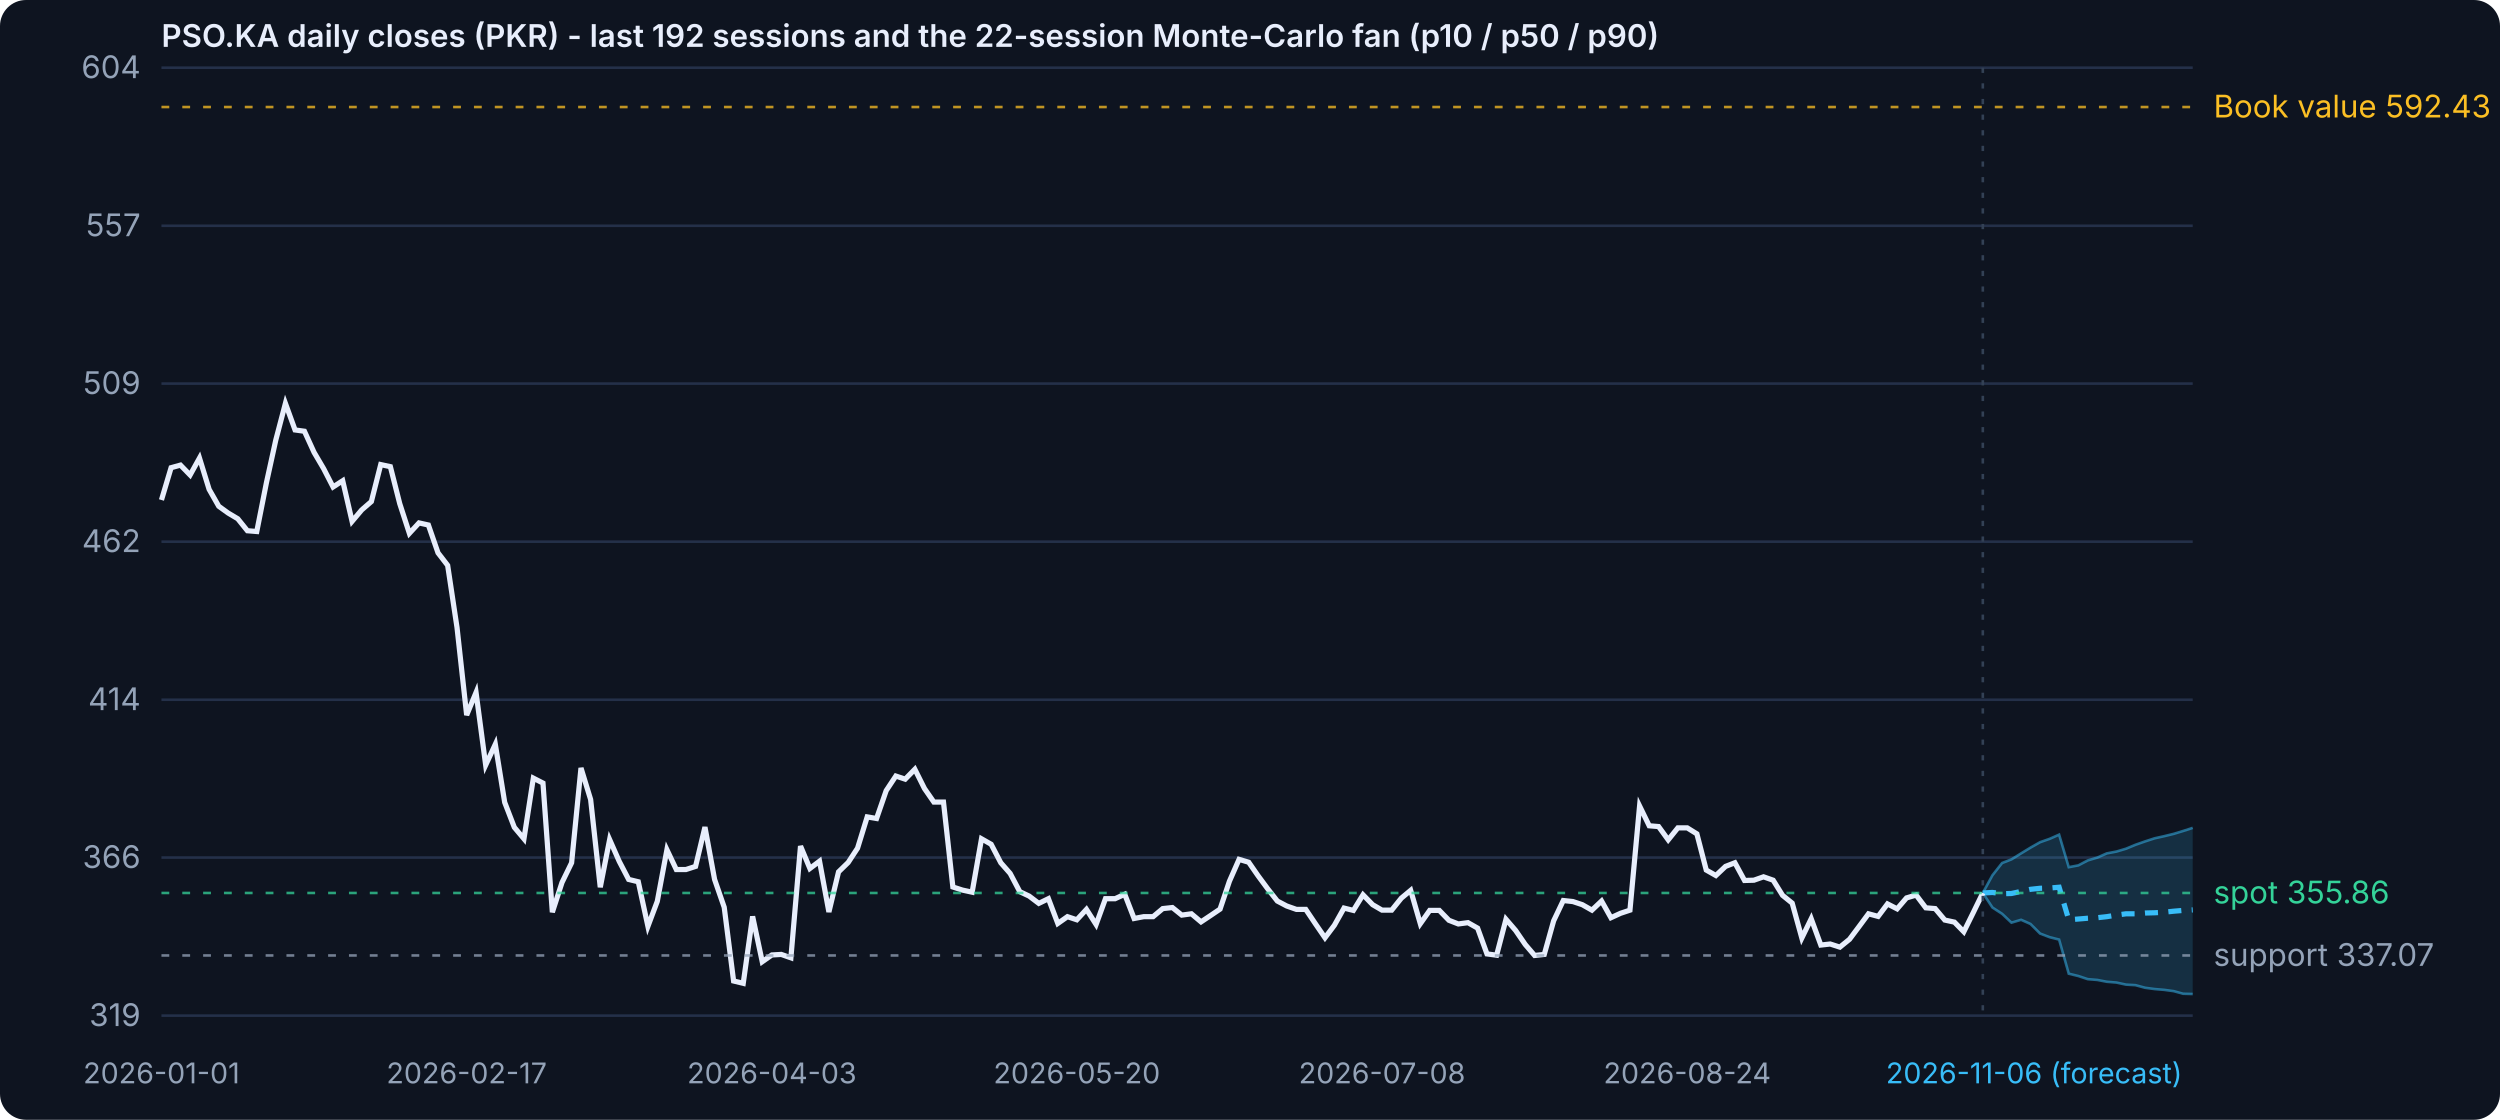
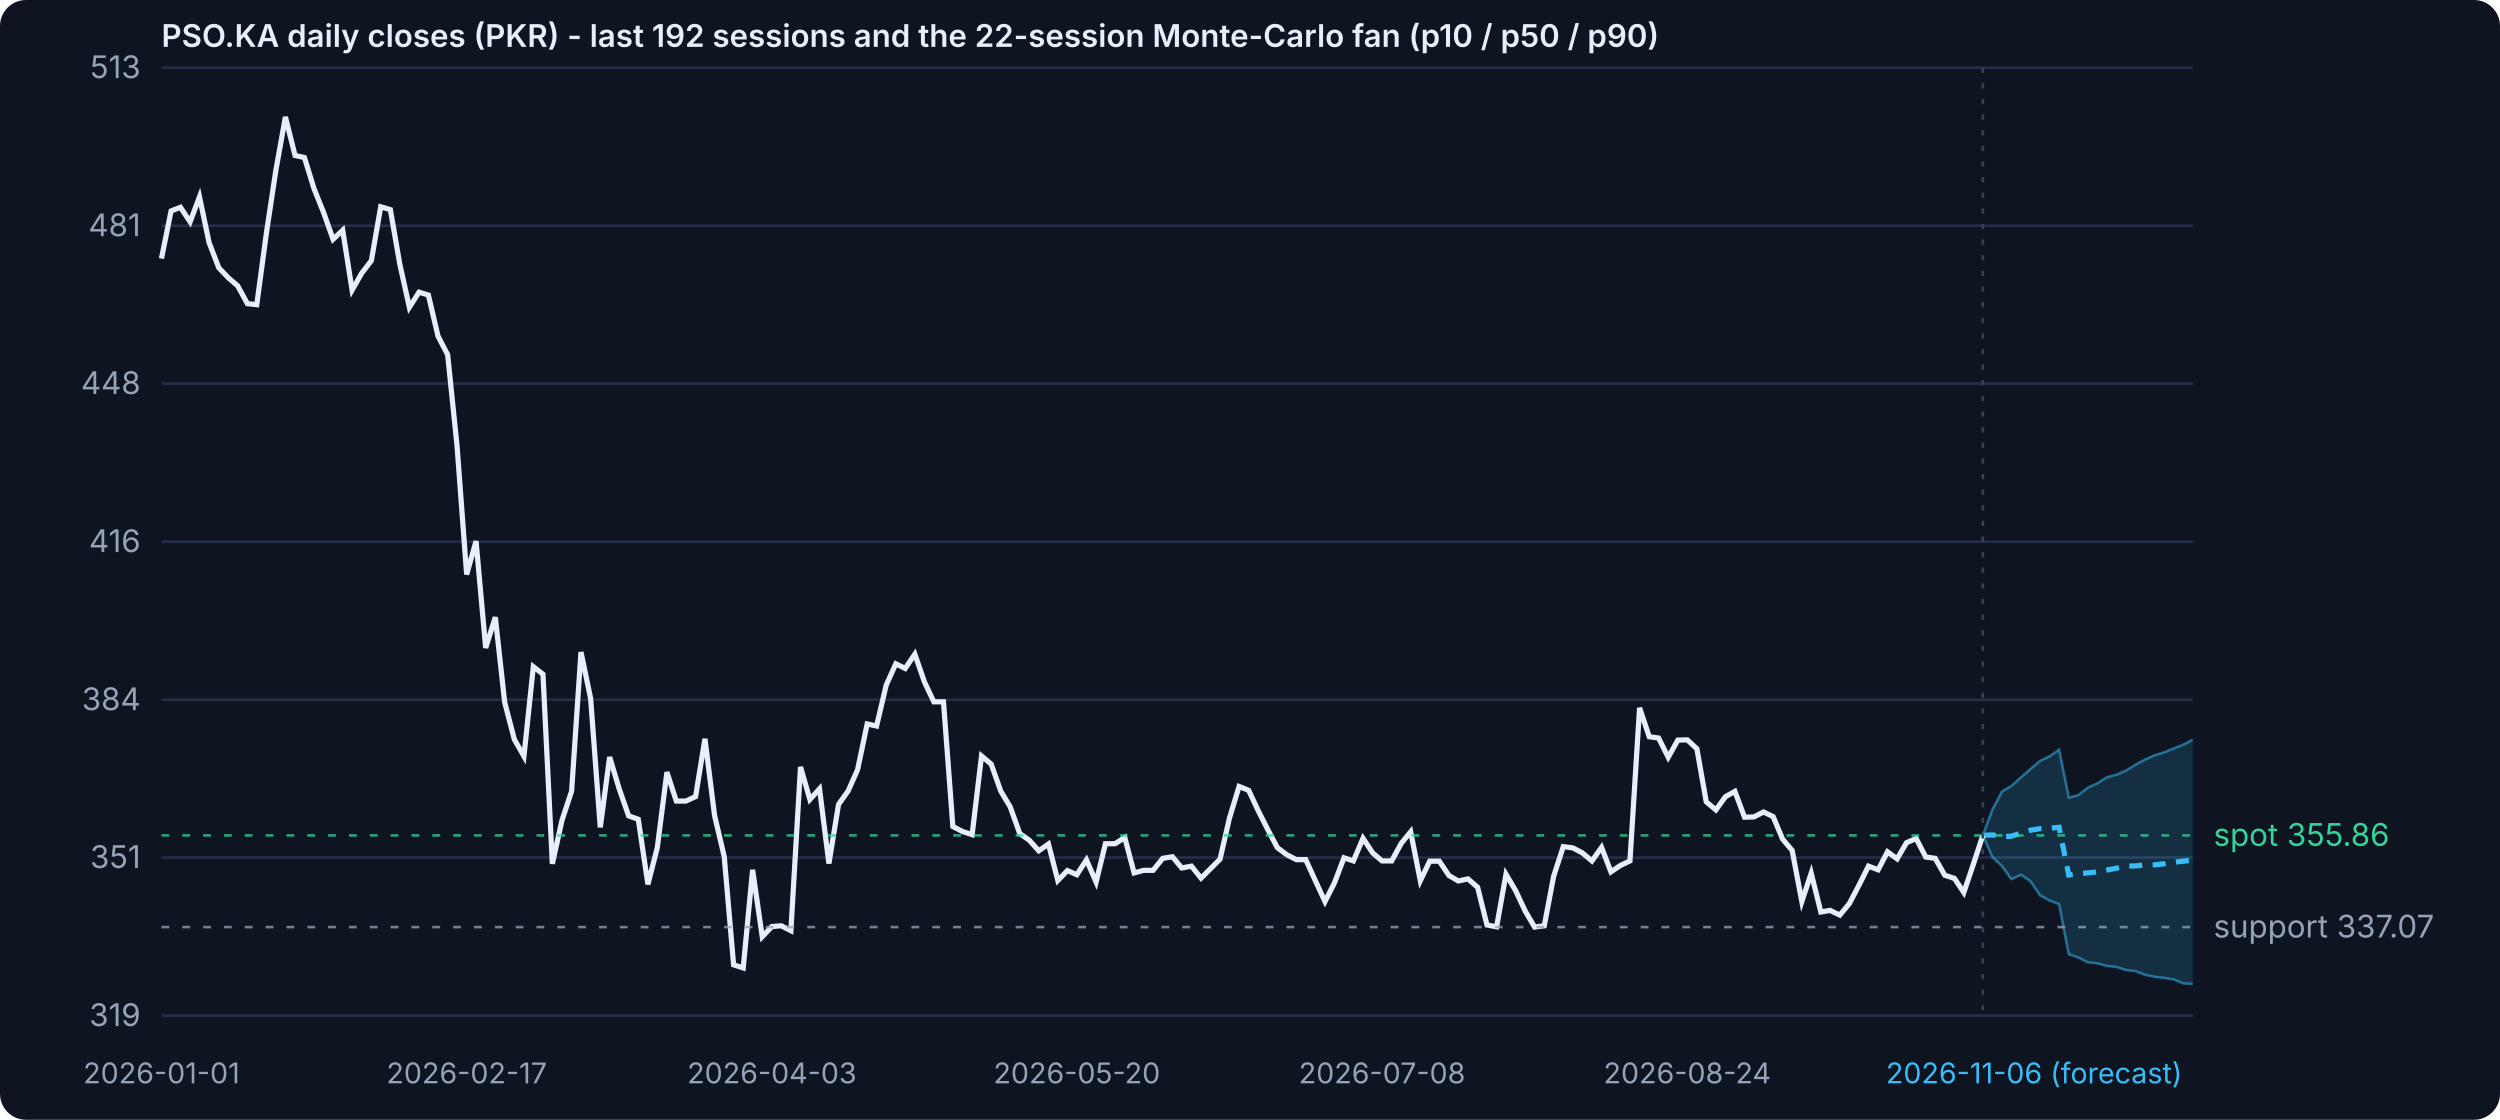
<svg xmlns="http://www.w3.org/2000/svg" viewBox="0 0 960 430" font-family="Inter,Segoe UI,system-ui,sans-serif" font-size="12">
  <rect width="960" height="430" fill="#0e1420" rx="10" />
  <line x1="62" y1="390.0" x2="842" y2="390.0" stroke="#243049" stroke-width="1" />
  <text x="54" y="394.0" fill="#94a3b8" text-anchor="end">319</text>
  <line x1="62" y1="329.3" x2="842" y2="329.3" stroke="#243049" stroke-width="1" />
-   <text x="54" y="333.3" fill="#94a3b8" text-anchor="end">366</text>
+   <text x="54" y="333.3" fill="#94a3b8" text-anchor="end">351</text>
  <line x1="62" y1="268.7" x2="842" y2="268.7" stroke="#243049" stroke-width="1" />
-   <text x="54" y="272.7" fill="#94a3b8" text-anchor="end">414</text>
+   <text x="54" y="272.7" fill="#94a3b8" text-anchor="end">384</text>
  <line x1="62" y1="208.0" x2="842" y2="208.0" stroke="#243049" stroke-width="1" />
-   <text x="54" y="212.0" fill="#94a3b8" text-anchor="end">462</text>
+   <text x="54" y="212.0" fill="#94a3b8" text-anchor="end">416</text>
  <line x1="62" y1="147.3" x2="842" y2="147.3" stroke="#243049" stroke-width="1" />
-   <text x="54" y="151.3" fill="#94a3b8" text-anchor="end">509</text>
+   <text x="54" y="151.3" fill="#94a3b8" text-anchor="end">448</text>
  <line x1="62" y1="86.7" x2="842" y2="86.7" stroke="#243049" stroke-width="1" />
-   <text x="54" y="90.7" fill="#94a3b8" text-anchor="end">557</text>
+   <text x="54" y="90.7" fill="#94a3b8" text-anchor="end">481</text>
  <line x1="62" y1="26.0" x2="842" y2="26.0" stroke="#243049" stroke-width="1" />
-   <text x="54" y="30.0" fill="#94a3b8" text-anchor="end">604</text>
-   <polygon points="761.4,342.9 765.1,336.1 768.8,331.4 772.4,330.0 776.1,327.7 779.7,325.5 783.4,323.4 787.1,322.1 790.7,320.5 794.4,333.0 798.1,332.3 801.7,330.4 805.4,329.3 809.0,327.7 812.7,327.0 816.4,325.9 820.0,324.4 823.7,323.1 827.4,321.9 831.0,321.1 834.7,320.2 838.3,319.1 842.0,317.9 842.0,381.7 838.3,381.6 834.7,380.6 831.0,380.1 827.4,379.8 823.7,379.3 820.0,378.3 816.4,378.1 812.7,377.3 809.0,377.0 805.4,376.3 801.7,376.0 798.1,374.8 794.4,373.9 790.7,360.8 787.1,359.9 783.4,358.5 779.7,354.8 776.1,353.2 772.4,354.3 768.8,350.9 765.1,348.5 761.4,342.9" fill="#38bdf8" opacity="0.16" />
-   <polyline points="761.4,342.9 765.1,342.7 768.8,343.2 772.4,343.1 776.1,342.3 779.7,341.5 783.4,341.1 787.1,341.0 790.7,340.7 794.4,353.2 798.1,352.9 801.7,352.6 805.4,352.4 809.0,352.0 812.7,351.4 816.4,350.9 820.0,350.9 823.7,350.6 827.4,350.5 831.0,350.3 834.7,349.9 838.3,349.6 842.0,349.4" fill="none" stroke="#38bdf8" stroke-width="2" stroke-dasharray="5 4" />
-   <polyline points="761.4,342.9 765.1,348.5 768.8,350.9 772.4,354.3 776.1,353.2 779.7,354.8 783.4,358.5 787.1,359.9 790.7,360.8 794.4,373.9 798.1,374.8 801.7,376.0 805.4,376.3 809.0,377.0 812.7,377.3 816.4,378.1 820.0,378.3 823.7,379.3 827.4,379.8 831.0,380.1 834.7,380.6 838.3,381.6 842.0,381.7" fill="none" stroke="#38bdf8" stroke-width="1" opacity="0.5" />
-   <polyline points="761.4,342.9 765.1,336.1 768.8,331.4 772.4,330.0 776.1,327.7 779.7,325.5 783.4,323.4 787.1,322.1 790.7,320.5 794.4,333.0 798.1,332.3 801.7,330.4 805.4,329.3 809.0,327.7 812.7,327.0 816.4,325.9 820.0,324.4 823.7,323.1 827.4,321.9 831.0,321.1 834.7,320.2 838.3,319.1 842.0,317.9" fill="none" stroke="#38bdf8" stroke-width="1" opacity="0.5" />
-   <polyline points="62.0,192.0 65.7,179.6 69.3,178.6 73.0,182.4 76.6,175.9 80.3,187.9 84.0,194.4 87.6,197.0 91.3,199.2 95.0,203.8 98.6,204.1 102.3,185.4 105.9,169.0 109.6,154.9 113.3,165.1 116.9,165.6 120.6,173.7 124.3,180.0 127.9,187.0 131.6,184.6 135.2,200.2 138.9,195.8 142.6,192.6 146.2,178.4 149.9,179.2 153.5,193.4 157.2,204.8 160.9,200.8 164.5,201.6 168.2,212.3 171.9,217.1 175.5,241.0 179.2,274.6 182.8,265.9 186.5,293.8 190.2,285.8 193.8,308.1 197.5,317.7 201.2,322.1 204.8,298.8 208.5,300.7 212.1,350.3 215.8,338.9 219.5,331.3 223.1,294.9 226.8,307.0 230.5,340.7 234.1,322.4 237.8,330.8 241.4,337.7 245.1,338.6 248.8,355.7 252.4,346.1 256.1,326.3 259.7,333.9 263.4,333.9 267.1,332.7 270.7,317.6 274.4,337.7 278.1,348.4 281.7,376.7 285.4,377.6 289.0,351.9 292.7,369.3 296.4,366.7 300.0,366.5 303.7,367.8 307.4,324.9 311.0,333.5 314.7,330.7 318.3,350.2 322.0,334.8 325.7,331.2 329.3,325.7 333.0,313.7 336.6,314.3 340.3,303.6 344.0,298.0 347.6,299.2 351.3,295.4 355.0,302.8 358.6,308.0 362.3,308.0 365.9,340.6 369.6,341.8 373.3,342.6 376.9,322.1 380.6,324.2 384.3,331.3 387.9,335.4 391.6,342.4 395.2,344.1 398.9,346.9 402.6,345.1 406.2,354.6 409.9,352.0 413.5,353.2 417.2,349.2 420.9,355.0 424.5,345.1 428.2,345.1 431.9,343.4 435.5,352.7 439.2,352.0 442.8,352.0 446.5,348.9 450.2,348.5 453.8,351.4 457.5,350.9 461.2,354.0 464.8,351.6 468.5,349.1 472.1,338.4 475.8,330.0 479.5,331.1 483.1,336.3 486.8,341.3 490.5,346.0 494.1,347.9 497.8,349.2 501.4,349.2 505.1,354.7 508.8,360.1 512.4,355.3 516.1,348.7 519.7,349.6 523.4,343.6 527.1,347.4 530.7,349.5 534.4,349.5 538.1,344.9 541.7,341.9 545.4,354.7 549.0,349.6 552.7,349.6 556.4,353.4 560.0,354.8 563.7,354.3 567.4,356.4 571.0,366.3 574.7,366.8 578.3,353.0 582.0,357.3 585.7,362.7 589.3,366.9 593.0,366.5 596.6,353.6 600.3,345.8 604.0,346.2 607.6,347.4 611.3,349.5 615.0,346.0 618.6,352.4 622.3,350.7 625.9,349.5 629.6,309.5 633.3,317.1 636.9,317.4 640.6,322.5 644.3,317.9 647.9,317.9 651.6,320.2 655.2,334.1 658.9,336.2 662.6,332.7 666.2,331.3 669.9,338.1 673.5,338.0 677.2,336.7 680.9,338.0 684.5,343.8 688.2,346.8 691.9,360.2 695.5,352.8 699.2,362.9 702.8,362.5 706.5,363.7 710.2,360.7 713.8,355.9 717.5,350.9 721.2,351.9 724.8,347.1 728.5,349.0 732.1,344.8 735.8,343.7 739.5,348.6 743.1,348.9 746.8,353.3 750.5,354.1 754.1,357.8 757.8,350.3 761.4,342.9" fill="none" stroke="#e8eefc" stroke-width="2" />
-   <line x1="62" y1="41.1" x2="842" y2="41.1" stroke="#fbbf24" stroke-width="1" stroke-dasharray="3 5" opacity="0.75" />
-   <text x="850" y="45.1" fill="#fbbf24">Book value 592.43</text>
-   <line x1="62" y1="366.9" x2="842" y2="366.9" stroke="#94a3b8" stroke-width="1" stroke-dasharray="3 5" opacity="0.75" />
-   <text x="850" y="370.9" fill="#94a3b8">support 337.07</text>
-   <line x1="62" y1="342.9" x2="842" y2="342.9" stroke="#34d399" stroke-width="1" stroke-dasharray="3 5" opacity="0.75" />
-   <text x="850" y="346.9" fill="#34d399">spot 355.86</text>
+   <text x="54" y="30.0" fill="#94a3b8" text-anchor="end">513</text>
+   <polygon points="761.4,320.8 765.1,310.9 768.8,303.9 772.4,301.8 776.1,298.5 779.7,295.3 783.4,292.2 787.1,290.4 790.7,287.9 794.4,306.3 798.1,305.3 801.7,302.5 805.4,300.8 809.0,298.5 812.7,297.5 816.4,295.9 820.0,293.7 823.7,291.7 827.4,290.0 831.0,288.9 834.7,287.4 838.3,286.0 842.0,284.1 842.0,377.8 838.3,377.6 834.7,376.1 831.0,375.5 827.4,375.1 823.7,374.3 820.0,372.9 816.4,372.5 812.7,371.3 809.0,370.9 805.4,369.9 801.7,369.5 798.1,367.7 794.4,366.4 790.7,347.2 787.1,345.8 783.4,343.8 779.7,338.4 776.1,335.9 772.4,337.6 768.8,332.6 765.1,329.1 761.4,320.8" fill="#38bdf8" opacity="0.16" />
+   <polyline points="761.4,320.8 765.1,320.6 768.8,321.3 772.4,321.1 776.1,319.9 779.7,318.8 783.4,318.2 787.1,318.0 790.7,317.7 794.4,336.0 798.1,335.5 801.7,335.2 805.4,334.8 809.0,334.1 812.7,333.4 816.4,332.6 820.0,332.5 823.7,332.1 827.4,332.1 831.0,331.7 834.7,331.1 838.3,330.7 842.0,330.3" fill="none" stroke="#38bdf8" stroke-width="2" stroke-dasharray="5 4" />
+   <polyline points="761.4,320.8 765.1,329.1 768.8,332.6 772.4,337.6 776.1,335.9 779.7,338.4 783.4,343.8 787.1,345.8 790.7,347.2 794.4,366.4 798.1,367.7 801.7,369.5 805.4,369.9 809.0,370.9 812.7,371.3 816.4,372.5 820.0,372.9 823.7,374.3 827.4,375.1 831.0,375.5 834.7,376.1 838.3,377.6 842.0,377.8" fill="none" stroke="#38bdf8" stroke-width="1" opacity="0.5" />
+   <polyline points="761.4,320.8 765.1,310.9 768.8,303.9 772.4,301.8 776.1,298.5 779.7,295.3 783.4,292.2 787.1,290.4 790.7,287.9 794.4,306.3 798.1,305.3 801.7,302.5 805.4,300.8 809.0,298.5 812.7,297.5 816.4,295.9 820.0,293.7 823.7,291.7 827.4,290.0 831.0,288.9 834.7,287.4 838.3,286.0 842.0,284.1" fill="none" stroke="#38bdf8" stroke-width="1" opacity="0.5" />
+   <polyline points="62.0,99.3 65.7,81.0 69.3,79.6 73.0,85.2 76.6,75.6 80.3,93.2 84.0,102.8 87.6,106.6 91.3,109.8 95.0,116.6 98.6,117.0 102.3,89.5 105.9,65.6 109.6,44.9 113.3,59.7 116.9,60.5 120.6,72.5 124.3,81.7 127.9,91.9 131.6,88.4 135.2,111.4 138.9,104.9 142.6,100.1 146.2,79.4 149.9,80.5 153.5,101.3 157.2,118.0 160.9,112.2 164.5,113.3 168.2,129.1 171.9,136.2 175.5,171.2 179.2,220.6 182.8,207.8 186.5,248.8 190.2,237.0 193.8,269.7 197.5,283.9 201.2,290.4 204.8,256.0 208.5,258.9 212.1,331.7 215.8,315.0 219.5,303.8 223.1,250.4 226.8,268.2 230.5,317.7 234.1,290.7 237.8,303.0 241.4,313.3 245.1,314.6 248.8,339.6 252.4,325.5 256.1,296.5 259.7,307.6 263.4,307.6 267.1,305.9 270.7,283.7 274.4,313.2 278.1,328.9 281.7,370.5 285.4,371.7 289.0,334.0 292.7,359.7 296.4,355.8 300.0,355.5 303.7,357.4 307.4,294.5 311.0,307.0 314.7,302.9 318.3,331.6 322.0,308.9 325.7,303.7 329.3,295.6 333.0,278.0 336.6,278.8 340.3,263.1 344.0,254.9 347.6,256.7 351.3,251.2 355.0,261.9 358.6,269.5 362.3,269.5 365.9,317.4 369.6,319.3 373.3,320.5 376.9,290.3 380.6,293.4 384.3,303.8 387.9,309.8 391.6,320.1 395.2,322.6 398.9,326.7 402.6,324.1 406.2,338.1 409.9,334.3 413.5,335.9 417.2,330.2 420.9,338.7 424.5,324.0 428.2,324.0 431.9,321.6 435.5,335.2 439.2,334.2 442.8,334.2 446.5,329.6 450.2,329.0 453.8,333.3 457.5,332.6 461.2,337.2 464.8,333.6 468.5,329.9 472.1,314.2 475.8,302.0 479.5,303.5 483.1,311.2 486.8,318.5 490.5,325.5 494.1,328.2 497.8,330.1 501.4,330.1 505.1,338.2 508.8,346.2 512.4,339.1 516.1,329.4 519.7,330.6 523.4,321.9 527.1,327.5 530.7,330.6 534.4,330.6 538.1,323.8 541.7,319.4 545.4,338.2 549.0,330.7 552.7,330.7 556.4,336.2 560.0,338.3 563.7,337.5 567.4,340.7 571.0,355.2 574.7,355.9 578.3,335.7 582.0,342.0 585.7,349.9 589.3,356.0 593.0,355.5 596.6,336.5 600.3,325.1 604.0,325.6 607.6,327.5 611.3,330.6 615.0,325.4 618.6,334.8 622.3,332.3 625.9,330.6 629.6,271.8 633.3,282.9 636.9,283.4 640.6,290.8 644.3,284.2 647.9,284.1 651.6,287.5 655.2,307.9 658.9,311.0 662.6,305.9 666.2,303.9 669.9,313.8 673.5,313.7 677.2,311.8 680.9,313.6 684.5,322.2 688.2,326.6 691.9,346.2 695.5,335.3 699.2,350.2 702.8,349.6 706.5,351.4 710.2,346.9 713.8,340.0 717.5,332.6 721.2,334.0 724.8,327.1 728.5,329.8 732.1,323.6 735.8,322.0 739.5,329.1 743.1,329.6 746.8,336.1 750.5,337.3 754.1,342.7 757.8,331.8 761.4,320.8" fill="none" stroke="#e8eefc" stroke-width="2" />
+   <line x1="62" y1="356.0" x2="842" y2="356.0" stroke="#94a3b8" stroke-width="1" stroke-dasharray="3 5" opacity="0.75" />
+   <text x="850" y="360.0" fill="#94a3b8">support 337.07</text>
+   <line x1="62" y1="320.8" x2="842" y2="320.8" stroke="#34d399" stroke-width="1" stroke-dasharray="3 5" opacity="0.75" />
+   <text x="850" y="324.8" fill="#34d399">spot 355.86</text>
  <text x="62.0" y="416" fill="#94a3b8" text-anchor="middle" font-size="11">2026-01-01</text>
  <text x="179.2" y="416" fill="#94a3b8" text-anchor="middle" font-size="11">2026-02-17</text>
  <text x="296.4" y="416" fill="#94a3b8" text-anchor="middle" font-size="11">2026-04-03</text>
  <text x="413.5" y="416" fill="#94a3b8" text-anchor="middle" font-size="11">2026-05-20</text>
  <text x="530.7" y="416" fill="#94a3b8" text-anchor="middle" font-size="11">2026-07-08</text>
  <text x="647.9" y="416" fill="#94a3b8" text-anchor="middle" font-size="11">2026-08-24</text>
  <text x="838.0" y="416" fill="#38bdf8" text-anchor="end" font-size="11">2026-11-06 (forecast)</text>
  <line x1="761.4" y1="26" x2="761.4" y2="390" stroke="#334155" stroke-dasharray="2 4" />
  <text x="62" y="18" fill="#e8eefc" font-weight="600">PSO.KA daily closes (PKR) - last 192 sessions and the 22-session Monte-Carlo fan (p10 / p50 / p90)</text>
</svg>
